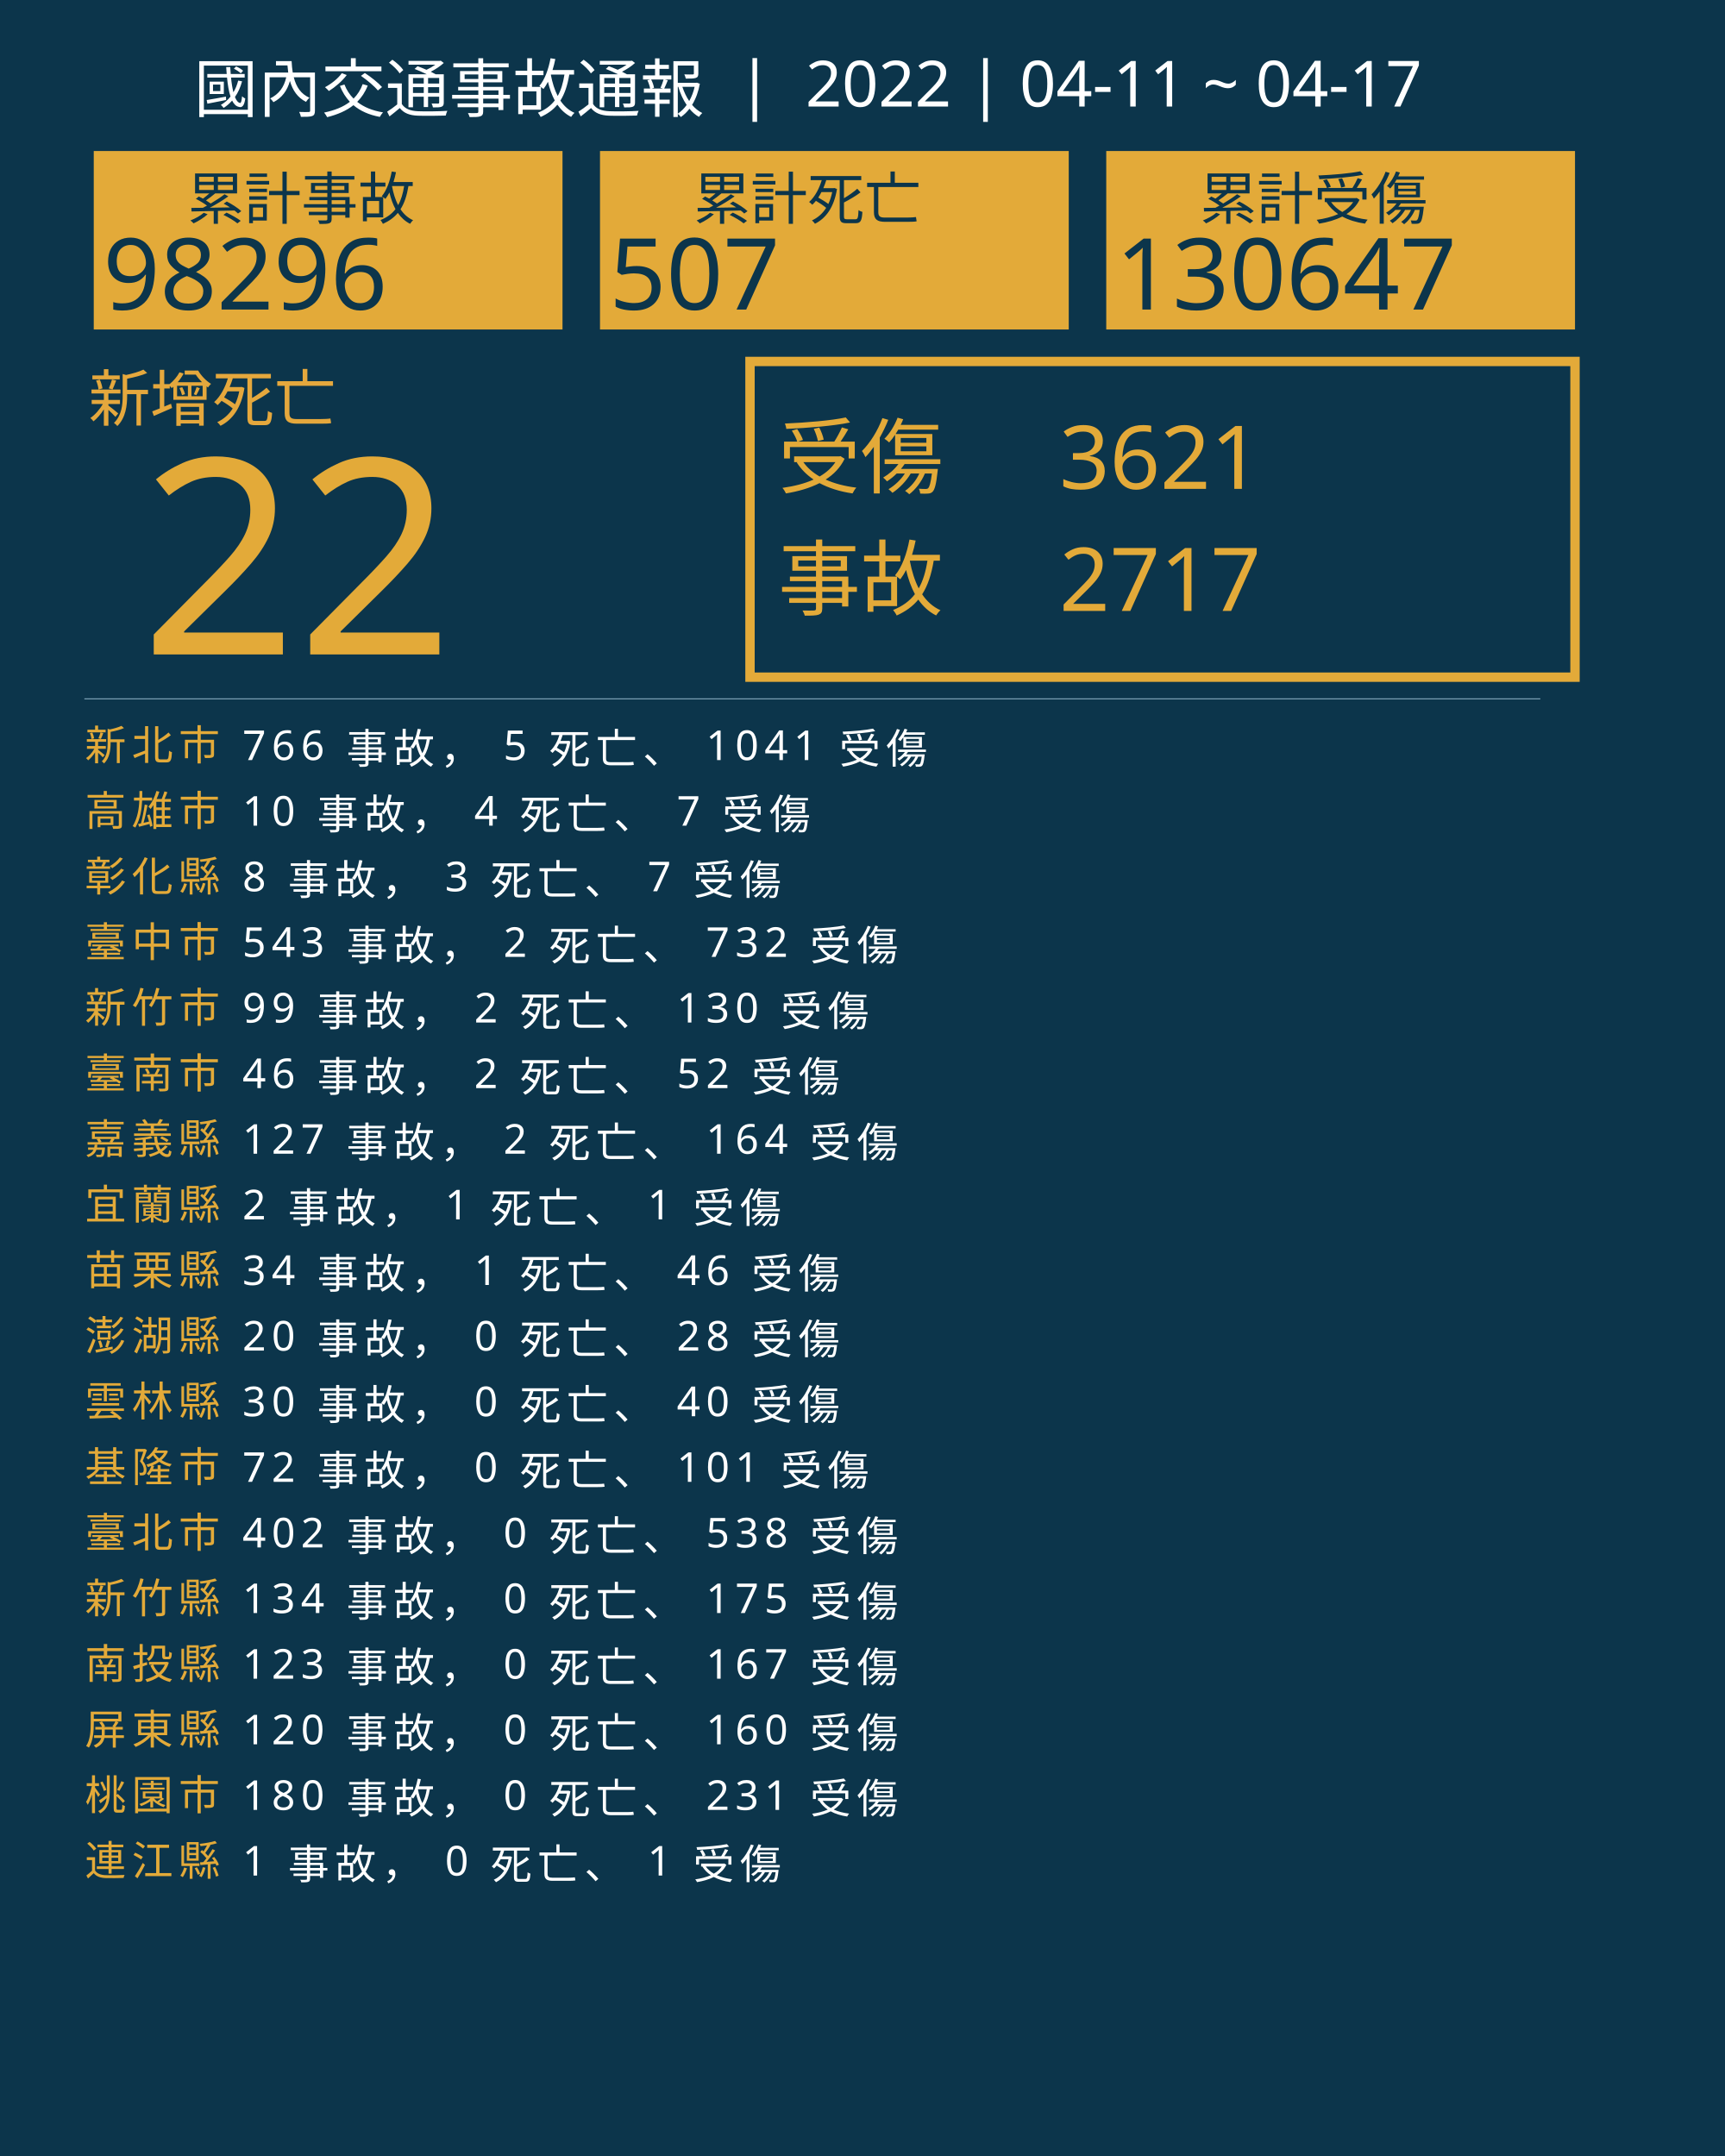
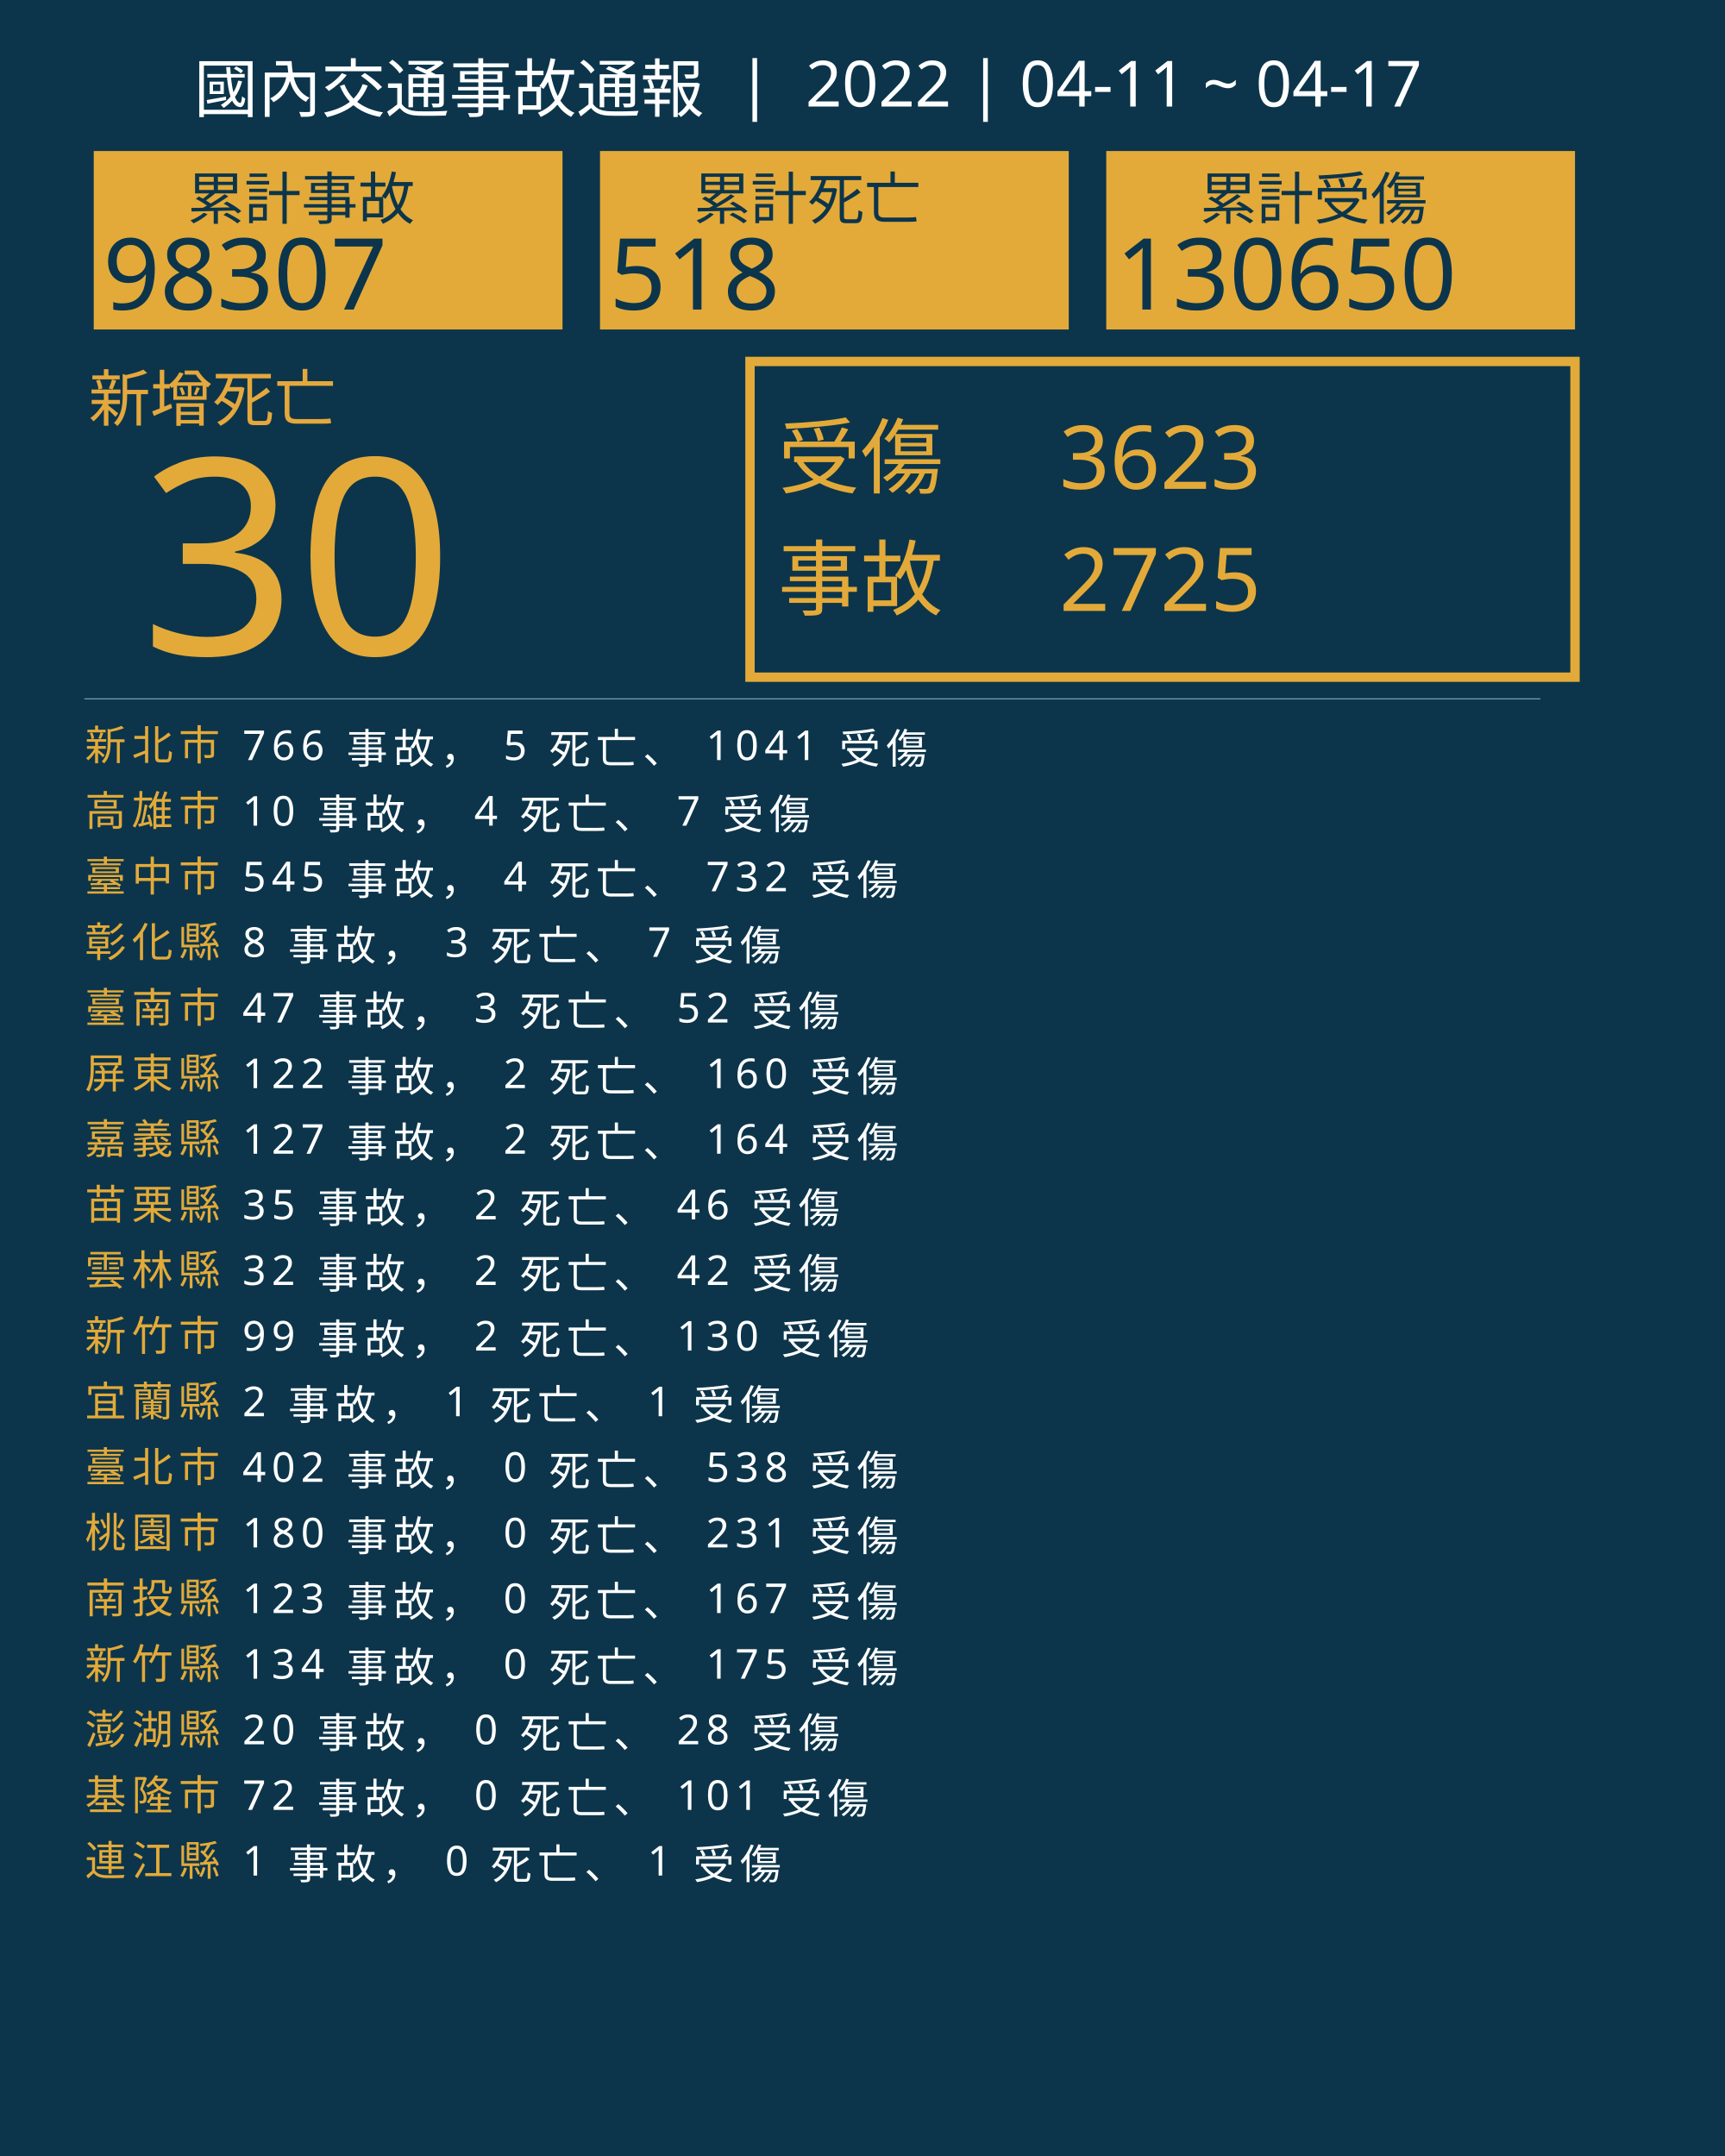
<svg xmlns="http://www.w3.org/2000/svg" version="1.1" id="圖層_1" x="0px" y="0px" viewBox="0 0 1840 2300" style="enable-background:new 0 0 1840 2300;" xml:space="preserve">
  <style type="text/css">
	.st0{fill:#0C354B;}
	.st1{fill:#E5A83D;}
	.st2{font-family:'NotoSansCJKtc-Bold-B5pc-H';}
	.st3{font-size:66px;}
	.st4{fill:#E3AA39;}
	.st5{font-family:'Arial-BoldMT';}
	.st6{font-size:291.776px;}
	.st7{fill:none;stroke:#E3AA39;stroke-miterlimit:10;stroke-width:10;}
	.st8{font-family:'NotoSansCJKtc-Light-B5pc-H';}
	.st9{font-size:88px;}
	.st10{font-family:'NotoSansCJKtc-Medium-B5pc-H';}
	.st11{font-size:94px;}
	.st12{fill:none;stroke:#8AAFC1;stroke-miterlimit:10;}
	.st13{font-size:60.649px;}
	.st14{font-size:106px;}
	.st15{fill:none;}
	.st16{font-size:44px;}
	.st17{letter-spacing:6;}
	.st18{fill:#FFFFFF;}
	.st19{letter-spacing:1;}
	.st20{font-size:68px;}
</style>
  <rect class="st0" width="1840" height="2300" />
  <text transform="matrix(1 0 0 1 94.5001 449.017)" class="st1 st2 st3">新增死亡</text>
  <g>
-     <text transform="matrix(1 0 0 1 150 698.1412)" class="st4 st5 st6">22</text>
+     <text transform="matrix(1 0 0 1 150 698.1412)" class="st4 st5 st6">30</text>
  </g>
  <g>
    <rect x="800" y="385.6" class="st7" width="880" height="336.8" />
    <g>
      <text transform="matrix(1 0 0 1 830 519.593)" class="st4 st8 st9">受傷</text>
-       <text transform="matrix(1 0 0 1 1130 521.5084)" class="st4 st10 st11">3621</text>
-       <text transform="matrix(1 0 0 1 1130 651.7274)" class="st4 st10 st11">2717</text>
+       <text transform="matrix(1 0 0 1 1130 521.5084)" class="st4 st10 st11">3623</text>
+       <text transform="matrix(1 0 0 1 1130 651.7274)" class="st4 st10 st11">2725</text>
      <text transform="matrix(1 0 0 1 830 649.4965)" class="st4 st8 st9">事故</text>
    </g>
  </g>
  <line class="st12" x1="90" y1="745.5" x2="1643" y2="745.5" />
  <g>
    <g>
      <rect x="100" y="161.1" class="st4" width="500" height="190.4" />
      <g>
        <text transform="matrix(1 0 0 1 200 233.9079)" class="st0 st10 st13">累計事故</text>
        <g>
-           <text transform="matrix(1 0 0 1 110 330.2121)" class="st0 st5 st14">98296</text>
+           <text transform="matrix(1 0 0 1 110 330.2121)" class="st0 st5 st14">98307</text>
        </g>
      </g>
    </g>
    <g>
      <rect x="640" y="161.1" class="st4" width="500" height="190.4" />
      <g>
        <text transform="matrix(1 0 0 1 740 233.908)" class="st0 st10 st13">累計死亡</text>
        <g>
-           <text transform="matrix(1 0 0 1 650 330.2122)" class="st0 st5 st14">507</text>
+           <text transform="matrix(1 0 0 1 650 330.2122)" class="st0 st5 st14">518</text>
        </g>
      </g>
    </g>
    <g>
      <rect x="1180" y="161.1" class="st4" width="500" height="190.4" />
      <g>
        <text transform="matrix(1 0 0 1 1280 233.908)" class="st0 st10 st13">累計受傷</text>
        <g>
-           <text transform="matrix(1 0 0 1 1190 330.2122)" class="st0 st5 st14">130647</text>
+           <text transform="matrix(1 0 0 1 1190 330.2122)" class="st0 st5 st14">130650</text>
        </g>
      </g>
    </g>
  </g>
  <rect x="90.6" y="772.1" class="st15" width="1141.8" height="314.8" />
  <text transform="matrix(1 0 0 1 90.5591 810.7965)">
    <tspan x="0" y="0" class="st4 st10 st16 st17">新北市</tspan>
    <tspan x="150.6" y="0" class="st18 st10 st16 st17"> 766 事故， 5 死亡、 1041 受傷</tspan>
    <tspan x="0" y="70" class="st4 st10 st16 st17">高雄市</tspan>
    <tspan x="150.6" y="70" class="st18 st10 st16 st17"> 10 事故， 4 死亡、 7 受傷</tspan>
-     <tspan x="0" y="140" class="st4 st10 st16 st17">彰化縣</tspan>
-     <tspan x="150.6" y="140" class="st18 st10 st16 st17"> 8 事故， 3 死亡、 7 受傷</tspan>
-     <tspan x="0" y="210" class="st4 st10 st16 st17">臺中市</tspan>
-     <tspan x="150.6" y="210" class="st18 st10 st16 st17"> 543 事故， 2 死亡、 732 受傷</tspan>
-     <tspan x="0" y="280" class="st4 st10 st16 st17">新竹市</tspan>
-     <tspan x="150.6" y="280" class="st18 st10 st16 st17"> 99 事故， 2 死亡、 130 受傷</tspan>
-     <tspan x="0" y="350" class="st4 st10 st16 st17">臺南市</tspan>
-     <tspan x="150.6" y="350" class="st18 st10 st16 st17"> 46 事故， 2 死亡、 52 受傷</tspan>
+     <tspan x="0" y="140" class="st4 st10 st16 st17">臺中市</tspan>
+     <tspan x="150.6" y="140" class="st18 st10 st16 st17"> 545 事故， 4 死亡、 732 受傷</tspan>
+     <tspan x="0" y="210" class="st4 st10 st16 st17">彰化縣</tspan>
+     <tspan x="150.6" y="210" class="st18 st10 st16 st17"> 8 事故， 3 死亡、 7 受傷</tspan>
+     <tspan x="0" y="280" class="st4 st10 st16 st17">臺南市</tspan>
+     <tspan x="150.6" y="280" class="st18 st10 st16 st17"> 47 事故， 3 死亡、 52 受傷</tspan>
+     <tspan x="0" y="350" class="st4 st10 st16 st17">屏東縣</tspan>
+     <tspan x="150.6" y="350" class="st18 st10 st16 st17"> 122 事故， 2 死亡、 160 受傷</tspan>
    <tspan x="0" y="420" class="st4 st10 st16 st17">嘉義縣</tspan>
    <tspan x="150.6" y="420" class="st18 st10 st16 st17"> 127 事故， 2 死亡、 164 受傷</tspan>
-     <tspan x="0" y="490" class="st4 st10 st16 st17">宜蘭縣</tspan>
-     <tspan x="150.6" y="490" class="st18 st10 st16 st17"> 2 事故， 1 死亡、 1 受傷</tspan>
-     <tspan x="0" y="560" class="st4 st10 st16 st17">苗栗縣</tspan>
-     <tspan x="150.6" y="560" class="st18 st10 st16 st17"> 34 事故， 1 死亡、 46 受傷</tspan>
-     <tspan x="0" y="630" class="st4 st10 st16 st17">澎湖縣</tspan>
-     <tspan x="150.6" y="630" class="st18 st10 st16 st17"> 20 事故， 0 死亡、 28 受傷</tspan>
-     <tspan x="0" y="700" class="st4 st10 st16 st17">雲林縣</tspan>
-     <tspan x="150.6" y="700" class="st18 st10 st16 st17"> 30 事故， 0 死亡、 40 受傷</tspan>
-     <tspan x="0" y="770" class="st4 st10 st16 st17">基隆市</tspan>
-     <tspan x="150.6" y="770" class="st18 st10 st16 st17"> 72 事故， 0 死亡、 101 受傷</tspan>
-     <tspan x="0" y="840" class="st4 st10 st16 st17">臺北市</tspan>
-     <tspan x="150.6" y="840" class="st18 st10 st16 st17"> 402 事故， 0 死亡、 538 受傷</tspan>
-     <tspan x="0" y="910" class="st4 st10 st16 st17">新竹縣</tspan>
-     <tspan x="150.6" y="910" class="st18 st10 st16 st17"> 134 事故， 0 死亡、 175 受傷</tspan>
-     <tspan x="0" y="980" class="st4 st10 st16 st17">南投縣</tspan>
-     <tspan x="150.6" y="980" class="st18 st10 st16 st17"> 123 事故， 0 死亡、 167 受傷</tspan>
-     <tspan x="0" y="1050" class="st4 st10 st16 st17">屏東縣</tspan>
-     <tspan x="150.6" y="1050" class="st18 st10 st16 st17"> 120 事故， 0 死亡、 160 受傷</tspan>
-     <tspan x="0" y="1120" class="st4 st10 st16 st17">桃園市</tspan>
-     <tspan x="150.6" y="1120" class="st18 st10 st16 st17"> 180 事故， 0 死亡、 231 受傷</tspan>
+     <tspan x="0" y="490" class="st4 st10 st16 st17">苗栗縣</tspan>
+     <tspan x="150.6" y="490" class="st18 st10 st16 st17"> 35 事故， 2 死亡、 46 受傷</tspan>
+     <tspan x="0" y="560" class="st4 st10 st16 st17">雲林縣</tspan>
+     <tspan x="150.6" y="560" class="st18 st10 st16 st17"> 32 事故， 2 死亡、 42 受傷</tspan>
+     <tspan x="0" y="630" class="st4 st10 st16 st17">新竹市</tspan>
+     <tspan x="150.6" y="630" class="st18 st10 st16 st17"> 99 事故， 2 死亡、 130 受傷</tspan>
+     <tspan x="0" y="700" class="st4 st10 st16 st17">宜蘭縣</tspan>
+     <tspan x="150.6" y="700" class="st18 st10 st16 st17"> 2 事故， 1 死亡、 1 受傷</tspan>
+     <tspan x="0" y="770" class="st4 st10 st16 st17">臺北市</tspan>
+     <tspan x="150.6" y="770" class="st18 st10 st16 st17"> 402 事故， 0 死亡、 538 受傷</tspan>
+     <tspan x="0" y="840" class="st4 st10 st16 st17">桃園市</tspan>
+     <tspan x="150.6" y="840" class="st18 st10 st16 st17"> 180 事故， 0 死亡、 231 受傷</tspan>
+     <tspan x="0" y="910" class="st4 st10 st16 st17">南投縣</tspan>
+     <tspan x="150.6" y="910" class="st18 st10 st16 st17"> 123 事故， 0 死亡、 167 受傷</tspan>
+     <tspan x="0" y="980" class="st4 st10 st16 st17">新竹縣</tspan>
+     <tspan x="150.6" y="980" class="st18 st10 st16 st17"> 134 事故， 0 死亡、 175 受傷</tspan>
+     <tspan x="0" y="1050" class="st4 st10 st16 st17">澎湖縣</tspan>
+     <tspan x="150.6" y="1050" class="st18 st10 st16 st17"> 20 事故， 0 死亡、 28 受傷</tspan>
+     <tspan x="0" y="1120" class="st4 st10 st16 st17">基隆市</tspan>
+     <tspan x="150.6" y="1120" class="st18 st10 st16 st17"> 72 事故， 0 死亡、 101 受傷</tspan>
    <tspan x="0" y="1190" class="st4 st10 st16 st17">連江縣</tspan>
    <tspan x="150.6" y="1190" class="st18 st10 st16 st17"> 1 事故， 0 死亡、 1 受傷</tspan>
  </text>
  <text transform="matrix(1 0 0 1 207 119.2712)" class="st18 st8 st20">國內交通事故通報  |  2022 | 04-11 ~ 04-17</text>
</svg>
